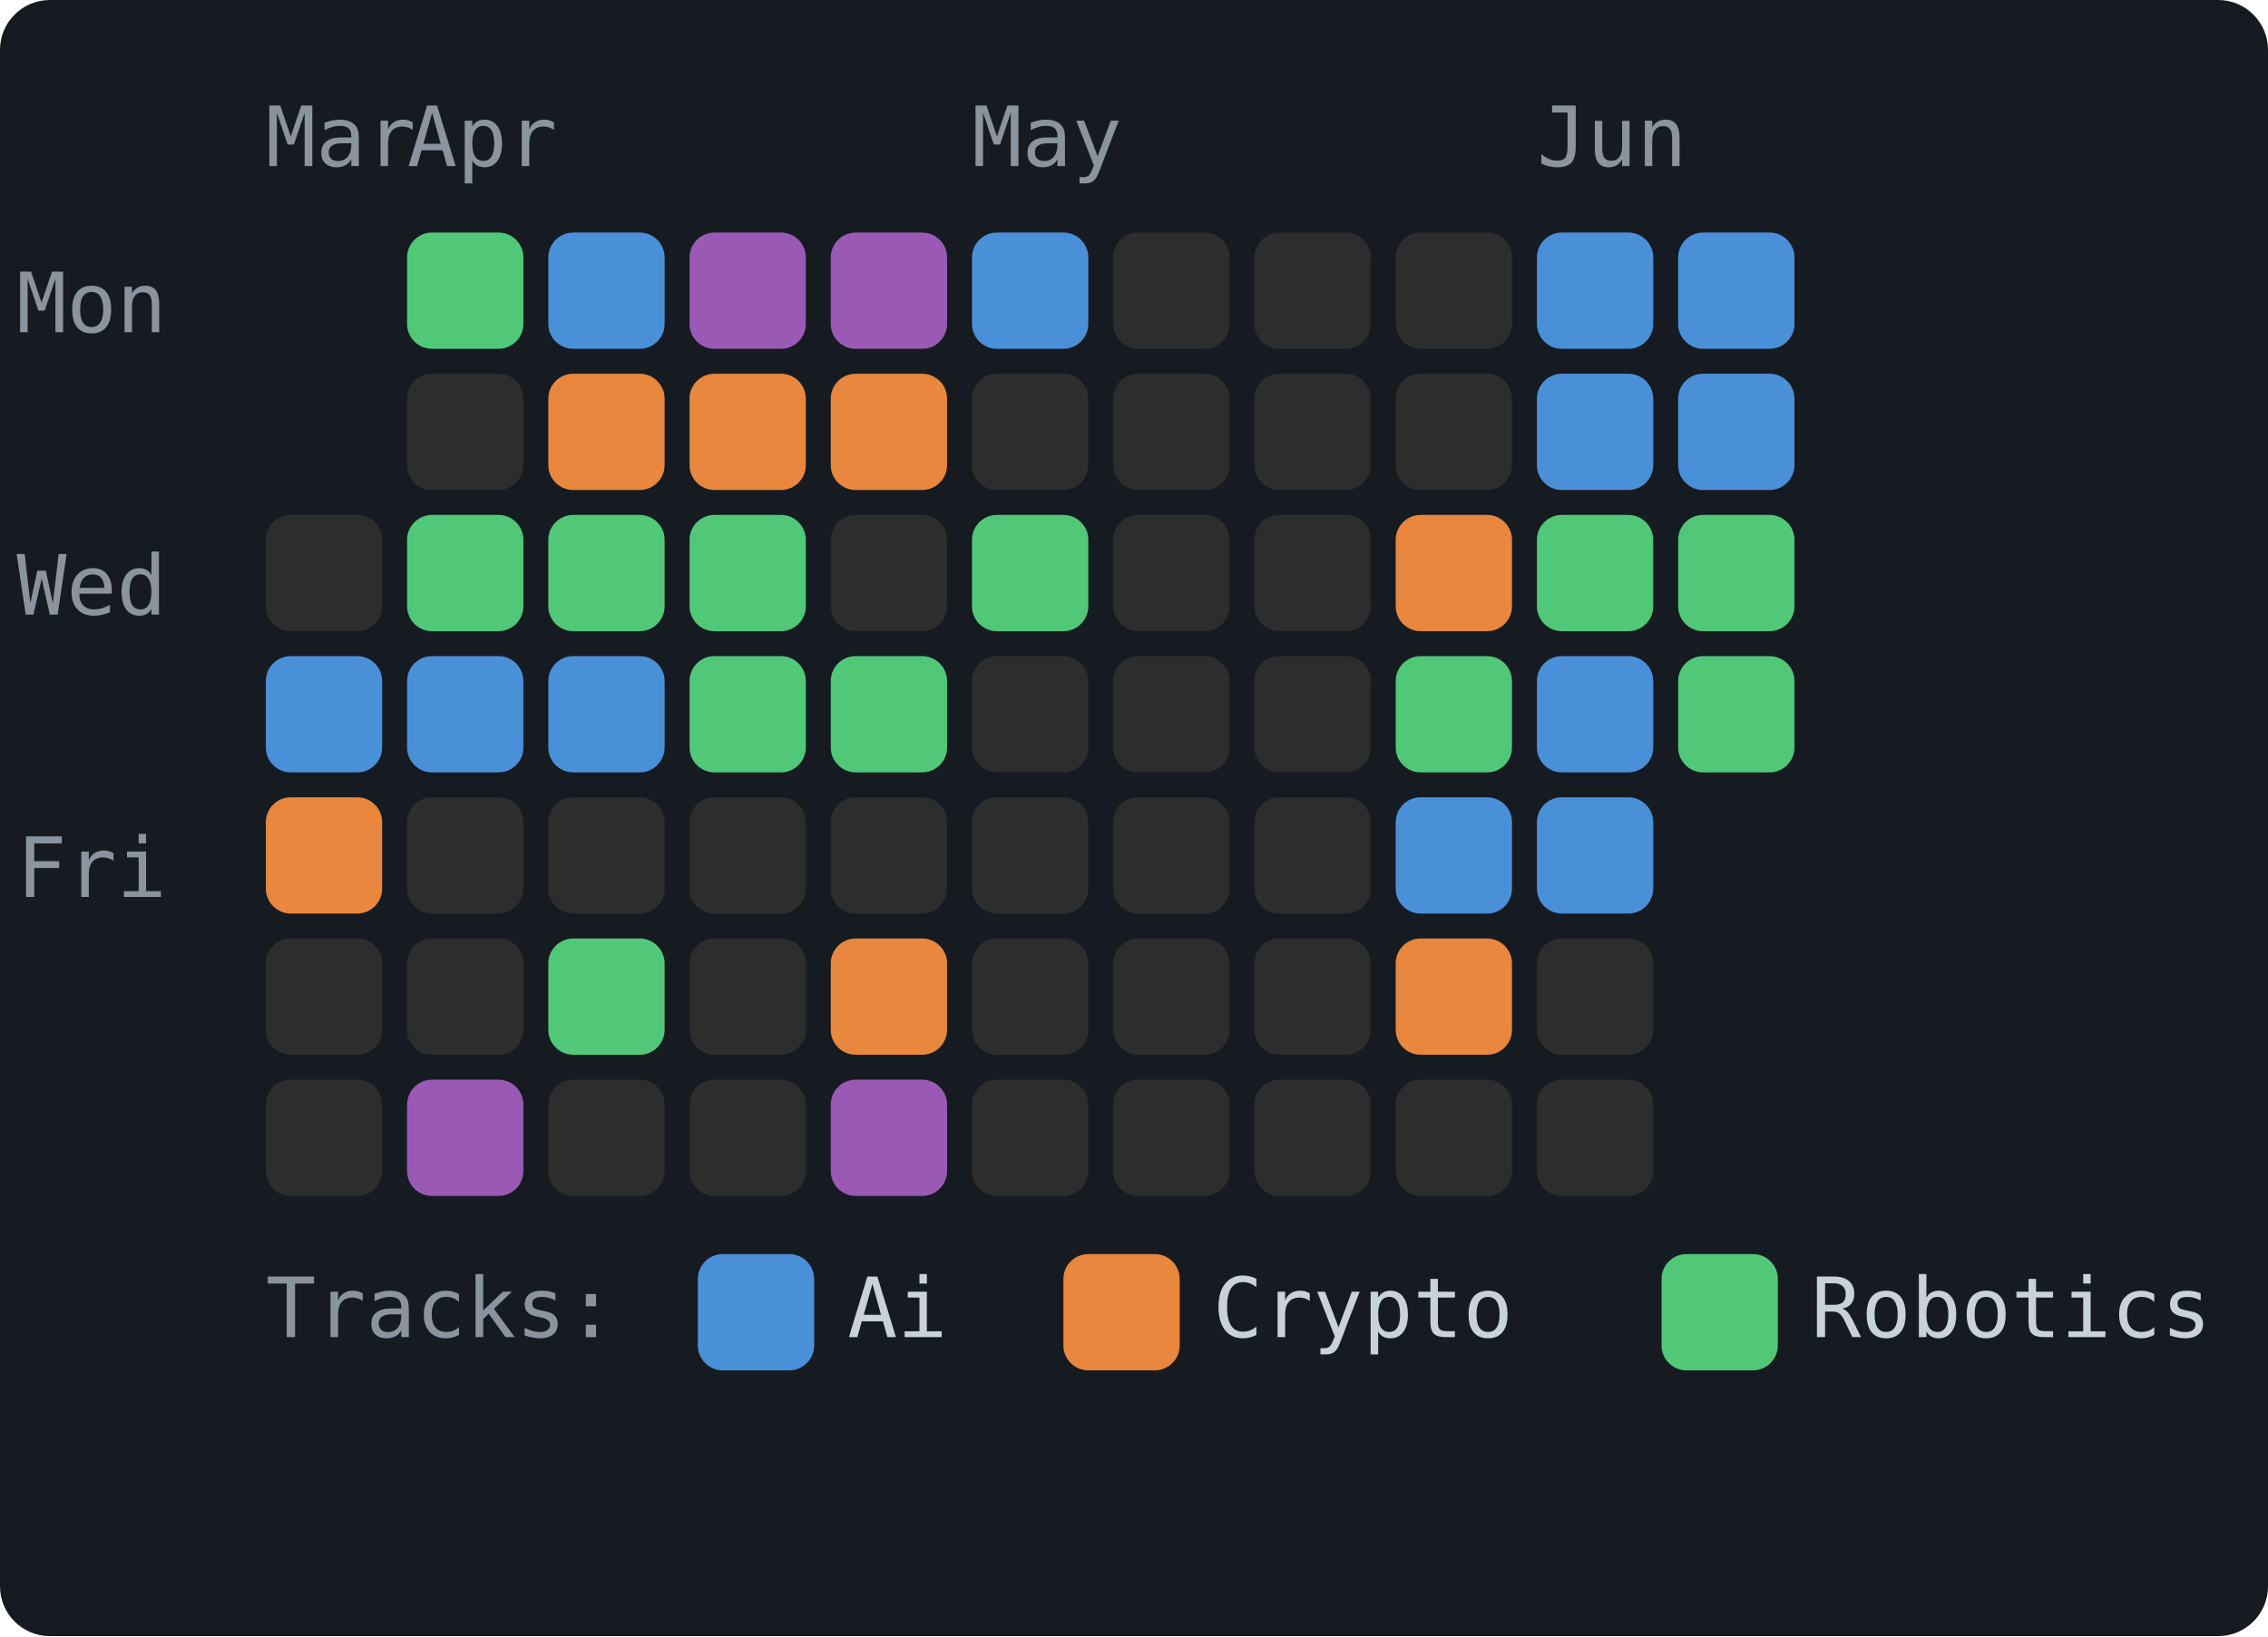
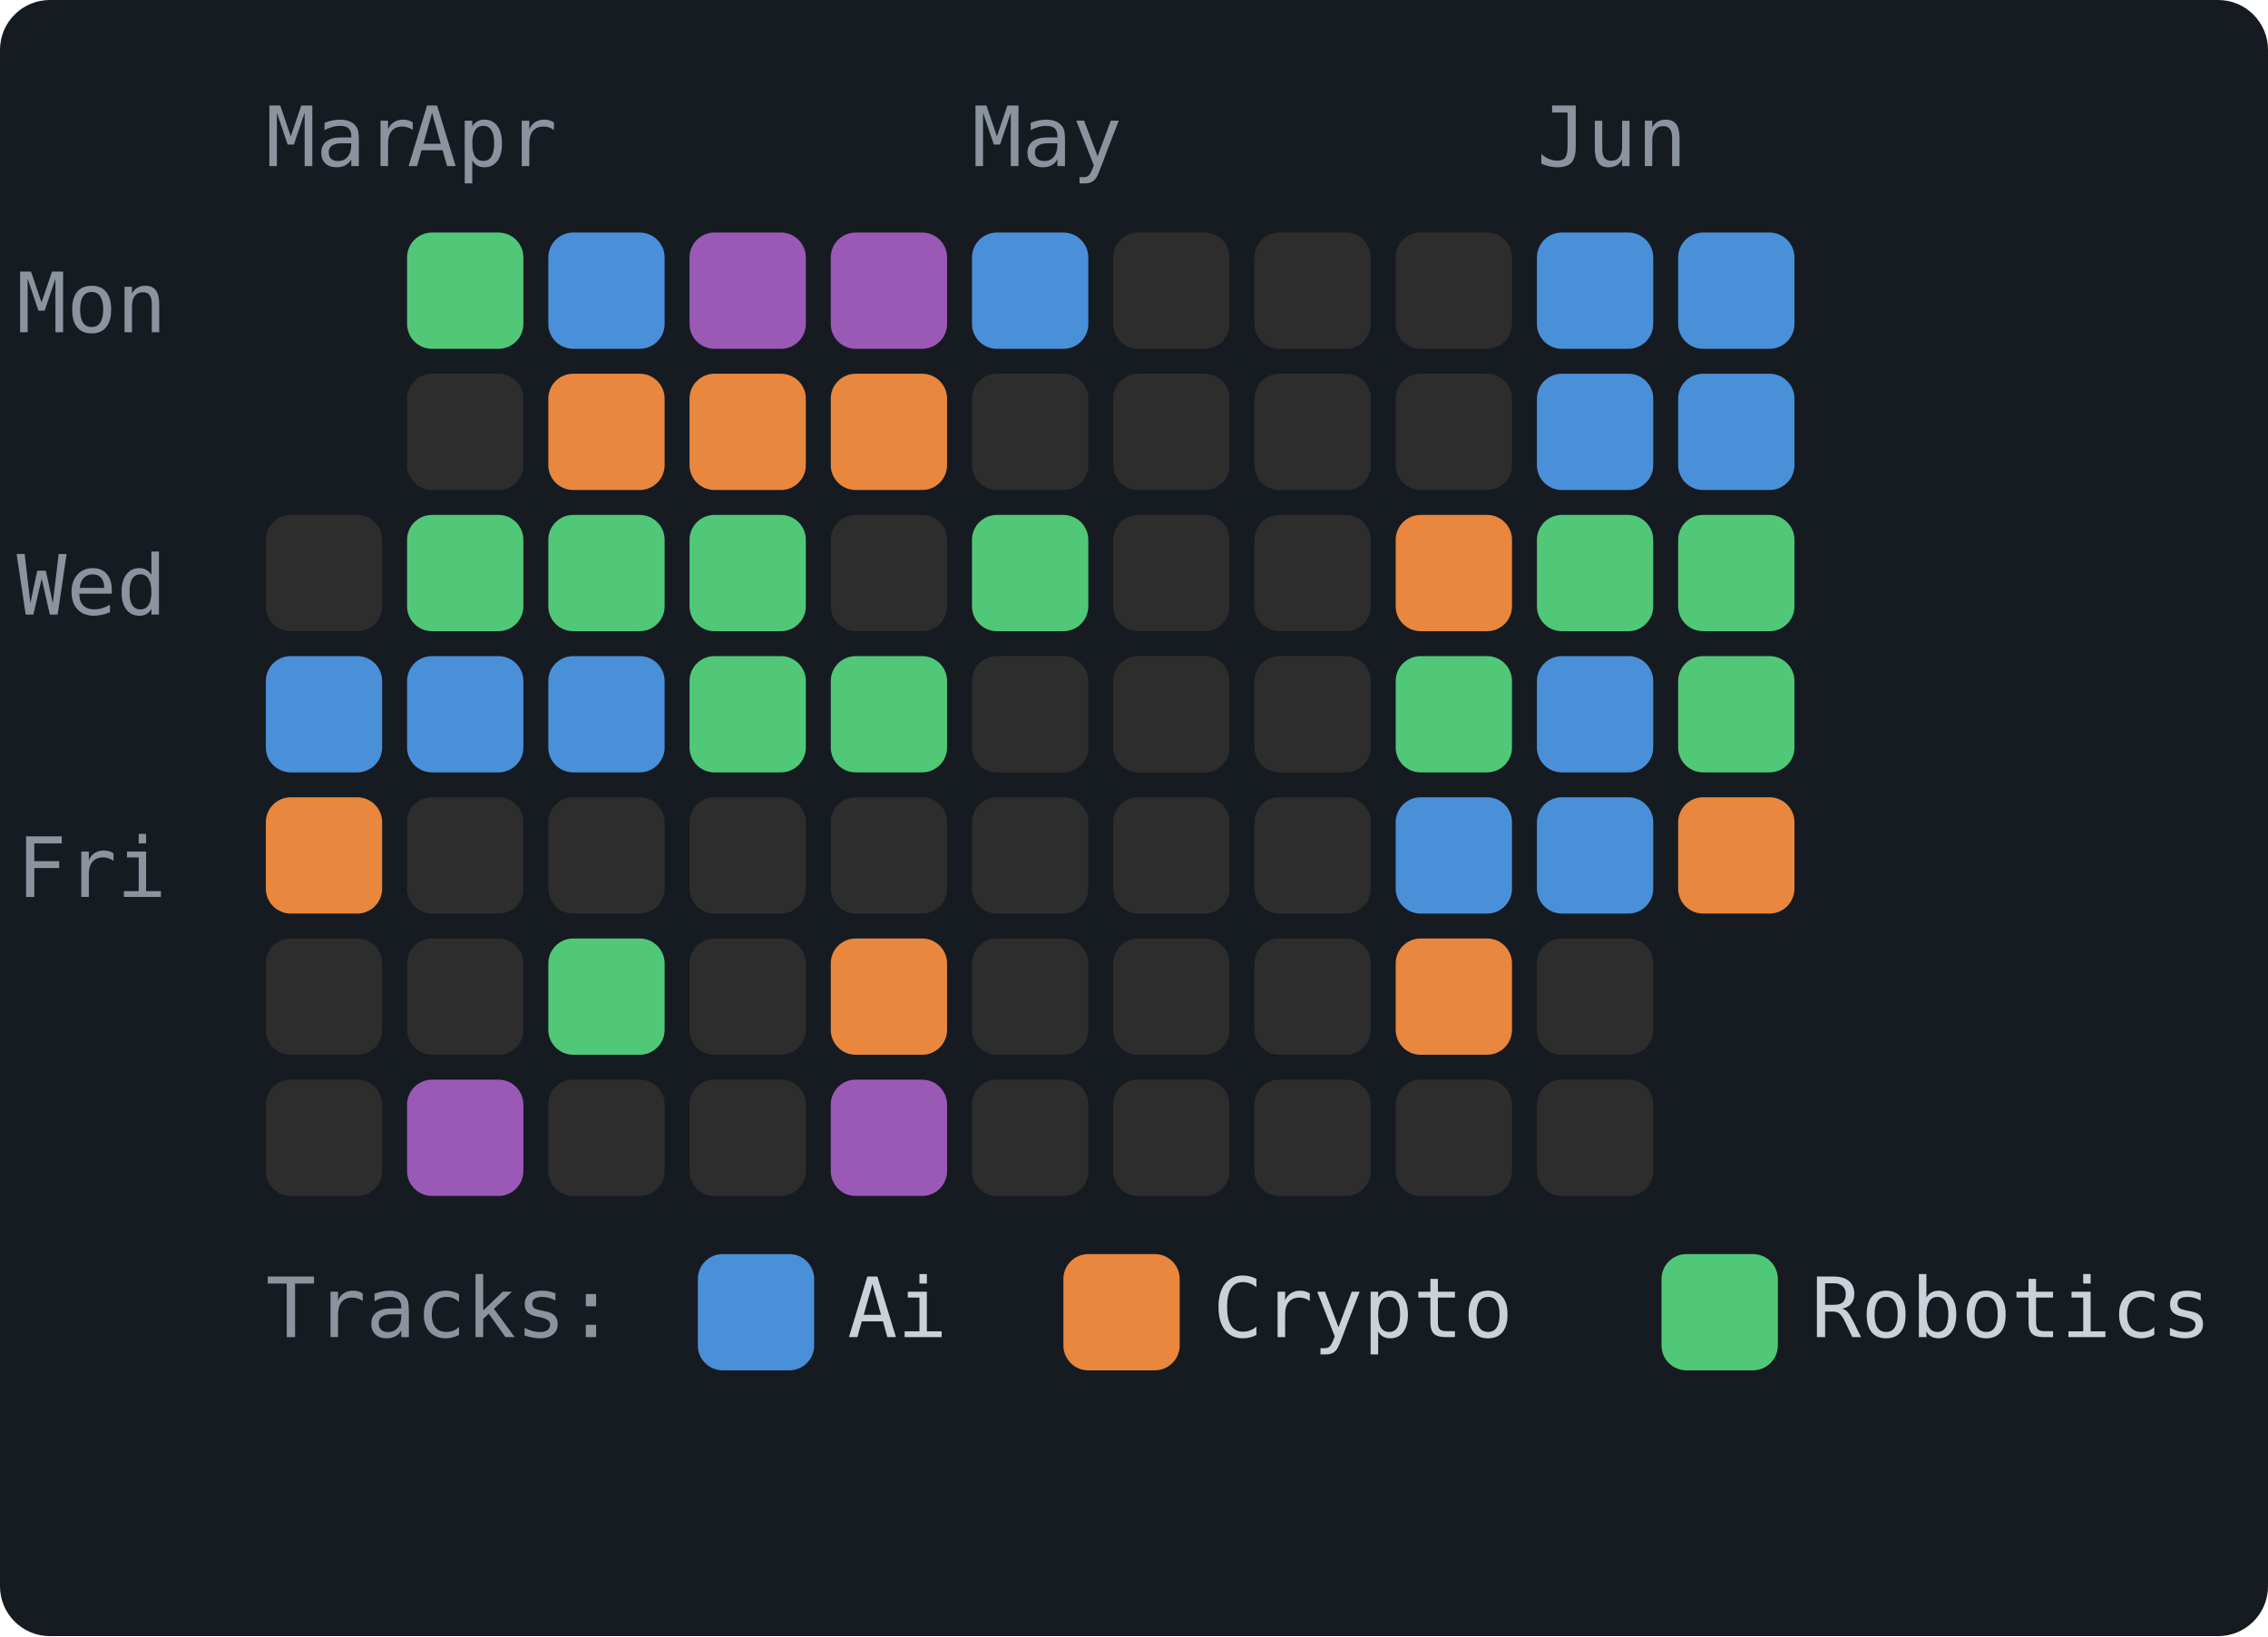
<svg xmlns="http://www.w3.org/2000/svg" width="273" height="197" viewBox="0 0 273 197">
  <rect width="273" height="197" fill="#161B22" rx="6" />
  <text x="2" y="40" fill="#8B949E" font-family="monospace" font-size="10">Mon</text>
  <text x="2" y="74" fill="#8B949E" font-family="monospace" font-size="10">Wed</text>
  <text x="2" y="108" fill="#8B949E" font-family="monospace" font-size="10">Fri</text>
  <text x="32" y="20" fill="#8B949E" font-family="monospace" font-size="10">Mar</text>
  <text x="49" y="20" fill="#8B949E" font-family="monospace" font-size="10">Apr</text>
  <text x="117" y="20" fill="#8B949E" font-family="monospace" font-size="10">May</text>
  <text x="185" y="20" fill="#8B949E" font-family="monospace" font-size="10">Jun</text>
  <rect x="32" y="62" width="14" height="14" rx="3" fill="#2D2D2D" />
  <rect x="32" y="79" width="14" height="14" rx="3" fill="#4A90D9" />
  <rect x="32" y="96" width="14" height="14" rx="3" fill="#E8873D" />
  <rect x="32" y="113" width="14" height="14" rx="3" fill="#2D2D2D" />
  <rect x="32" y="130" width="14" height="14" rx="3" fill="#2D2D2D" />
  <rect x="49" y="28" width="14" height="14" rx="3" fill="#50C878" />
  <rect x="49" y="45" width="14" height="14" rx="3" fill="#2D2D2D" />
  <rect x="49" y="62" width="14" height="14" rx="3" fill="#50C878" />
  <rect x="49" y="79" width="14" height="14" rx="3" fill="#4A90D9" />
  <rect x="49" y="96" width="14" height="14" rx="3" fill="#2D2D2D" />
  <rect x="49" y="113" width="14" height="14" rx="3" fill="#2D2D2D" />
  <rect x="49" y="130" width="14" height="14" rx="3" fill="#9B59B6" />
  <rect x="66" y="28" width="14" height="14" rx="3" fill="#4A90D9" />
  <rect x="66" y="45" width="14" height="14" rx="3" fill="#E8873D" />
  <rect x="66" y="62" width="14" height="14" rx="3" fill="#50C878" />
  <rect x="66" y="79" width="14" height="14" rx="3" fill="#4A90D9" />
  <rect x="66" y="96" width="14" height="14" rx="3" fill="#2D2D2D" />
  <rect x="66" y="113" width="14" height="14" rx="3" fill="#50C878" />
  <rect x="66" y="130" width="14" height="14" rx="3" fill="#2D2D2D" />
  <rect x="83" y="28" width="14" height="14" rx="3" fill="#9B59B6" />
  <rect x="83" y="45" width="14" height="14" rx="3" fill="#E8873D" />
  <rect x="83" y="62" width="14" height="14" rx="3" fill="#50C878" />
  <rect x="83" y="79" width="14" height="14" rx="3" fill="#50C878" />
  <rect x="83" y="96" width="14" height="14" rx="3" fill="#2D2D2D" />
  <rect x="83" y="113" width="14" height="14" rx="3" fill="#2D2D2D" />
  <rect x="83" y="130" width="14" height="14" rx="3" fill="#2D2D2D" />
  <rect x="100" y="28" width="14" height="14" rx="3" fill="#9B59B6" />
  <rect x="100" y="45" width="14" height="14" rx="3" fill="#E8873D" />
  <rect x="100" y="62" width="14" height="14" rx="3" fill="#2D2D2D" />
  <rect x="100" y="79" width="14" height="14" rx="3" fill="#50C878" />
  <rect x="100" y="96" width="14" height="14" rx="3" fill="#2D2D2D" />
  <rect x="100" y="113" width="14" height="14" rx="3" fill="#E8873D" />
  <rect x="100" y="130" width="14" height="14" rx="3" fill="#9B59B6" />
  <rect x="117" y="28" width="14" height="14" rx="3" fill="#4A90D9" />
  <rect x="117" y="45" width="14" height="14" rx="3" fill="#2D2D2D" />
  <rect x="117" y="62" width="14" height="14" rx="3" fill="#50C878" />
  <rect x="117" y="79" width="14" height="14" rx="3" fill="#2D2D2D" />
  <rect x="117" y="96" width="14" height="14" rx="3" fill="#2D2D2D" />
  <rect x="117" y="113" width="14" height="14" rx="3" fill="#2D2D2D" />
  <rect x="117" y="130" width="14" height="14" rx="3" fill="#2D2D2D" />
  <rect x="134" y="28" width="14" height="14" rx="3" fill="#2D2D2D" />
  <rect x="134" y="45" width="14" height="14" rx="3" fill="#2D2D2D" />
  <rect x="134" y="62" width="14" height="14" rx="3" fill="#2D2D2D" />
  <rect x="134" y="79" width="14" height="14" rx="3" fill="#2D2D2D" />
  <rect x="134" y="96" width="14" height="14" rx="3" fill="#2D2D2D" />
  <rect x="134" y="113" width="14" height="14" rx="3" fill="#2D2D2D" />
  <rect x="134" y="130" width="14" height="14" rx="3" fill="#2D2D2D" />
  <rect x="151" y="28" width="14" height="14" rx="3" fill="#2D2D2D" />
  <rect x="151" y="45" width="14" height="14" rx="3" fill="#2D2D2D" />
  <rect x="151" y="62" width="14" height="14" rx="3" fill="#2D2D2D" />
  <rect x="151" y="79" width="14" height="14" rx="3" fill="#2D2D2D" />
  <rect x="151" y="96" width="14" height="14" rx="3" fill="#2D2D2D" />
  <rect x="151" y="113" width="14" height="14" rx="3" fill="#2D2D2D" />
  <rect x="151" y="130" width="14" height="14" rx="3" fill="#2D2D2D" />
  <rect x="168" y="28" width="14" height="14" rx="3" fill="#2D2D2D" />
  <rect x="168" y="45" width="14" height="14" rx="3" fill="#2D2D2D" />
  <rect x="168" y="62" width="14" height="14" rx="3" fill="#E8873D" />
  <rect x="168" y="79" width="14" height="14" rx="3" fill="#50C878" />
  <rect x="168" y="96" width="14" height="14" rx="3" fill="#4A90D9" />
  <rect x="168" y="113" width="14" height="14" rx="3" fill="#E8873D" />
  <rect x="168" y="130" width="14" height="14" rx="3" fill="#2D2D2D" />
  <rect x="185" y="28" width="14" height="14" rx="3" fill="#4A90D9" />
  <rect x="185" y="45" width="14" height="14" rx="3" fill="#4A90D9" />
  <rect x="185" y="62" width="14" height="14" rx="3" fill="#50C878" />
  <rect x="185" y="79" width="14" height="14" rx="3" fill="#4A90D9" />
  <rect x="185" y="96" width="14" height="14" rx="3" fill="#4A90D9" />
  <rect x="185" y="113" width="14" height="14" rx="3" fill="#2D2D2D" />
  <rect x="185" y="130" width="14" height="14" rx="3" fill="#2D2D2D" />
  <rect x="202" y="28" width="14" height="14" rx="3" fill="#4A90D9" />
  <rect x="202" y="45" width="14" height="14" rx="3" fill="#4A90D9" />
  <rect x="202" y="62" width="14" height="14" rx="3" fill="#50C878" />
  <rect x="202" y="79" width="14" height="14" rx="3" fill="#50C878" />
+   <rect x="202" y="96" width="14" height="14" rx="3" fill="#E8873D" />
  <text x="32" y="161" fill="#8B949E" font-family="monospace" font-size="10">Tracks:</text>
  <rect x="84" y="151" width="14" height="14" rx="3" fill="#4A90D9" />
  <text x="102" y="161" fill="#C9D1D9" font-family="monospace" font-size="10">Ai</text>
  <rect x="128" y="151" width="14" height="14" rx="3" fill="#E8873D" />
  <text x="146" y="161" fill="#C9D1D9" font-family="monospace" font-size="10">Crypto</text>
  <rect x="200" y="151" width="14" height="14" rx="3" fill="#50C878" />
  <text x="218" y="161" fill="#C9D1D9" font-family="monospace" font-size="10">Robotics</text>
  <rect x="286" y="151" width="14" height="14" rx="3" fill="#9B59B6" />
  <text x="304" y="161" fill="#C9D1D9" font-family="monospace" font-size="10">Integration</text>
  <rect x="393" y="151" width="14" height="14" rx="3" fill="#2D2D2D" />
  <text x="411" y="161" fill="#C9D1D9" font-family="monospace" font-size="10">No activity</text>
</svg>
